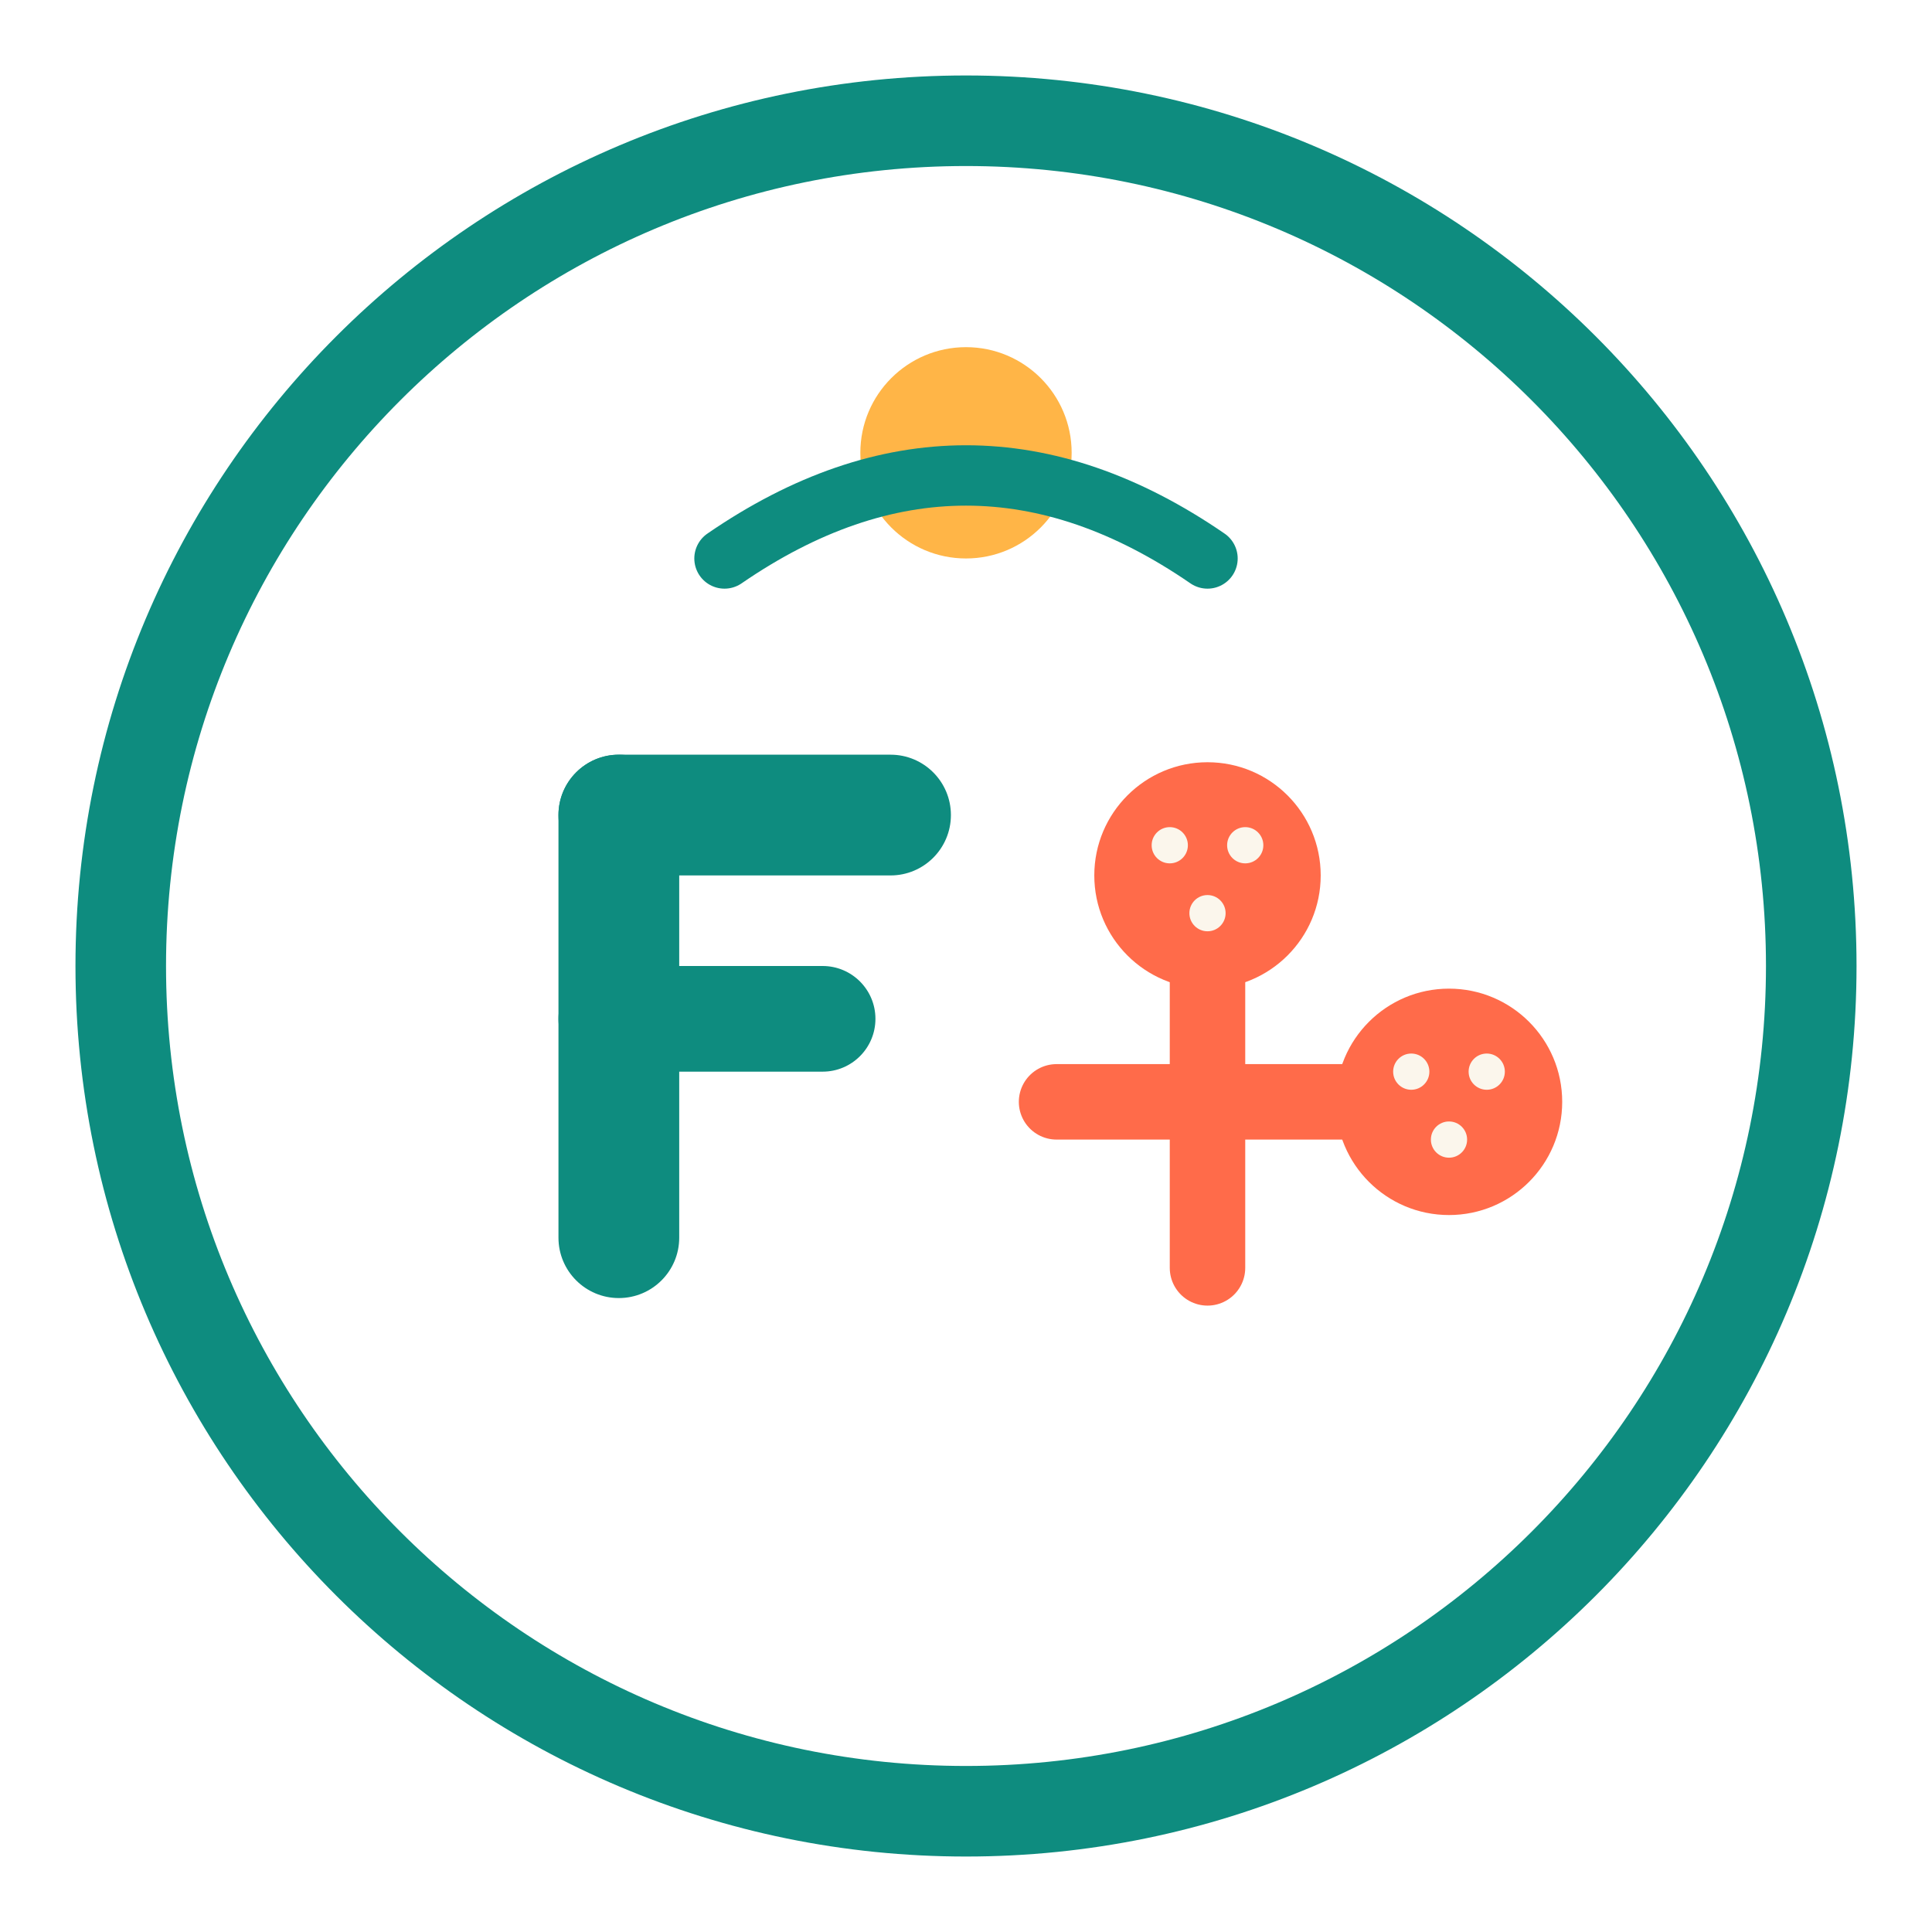
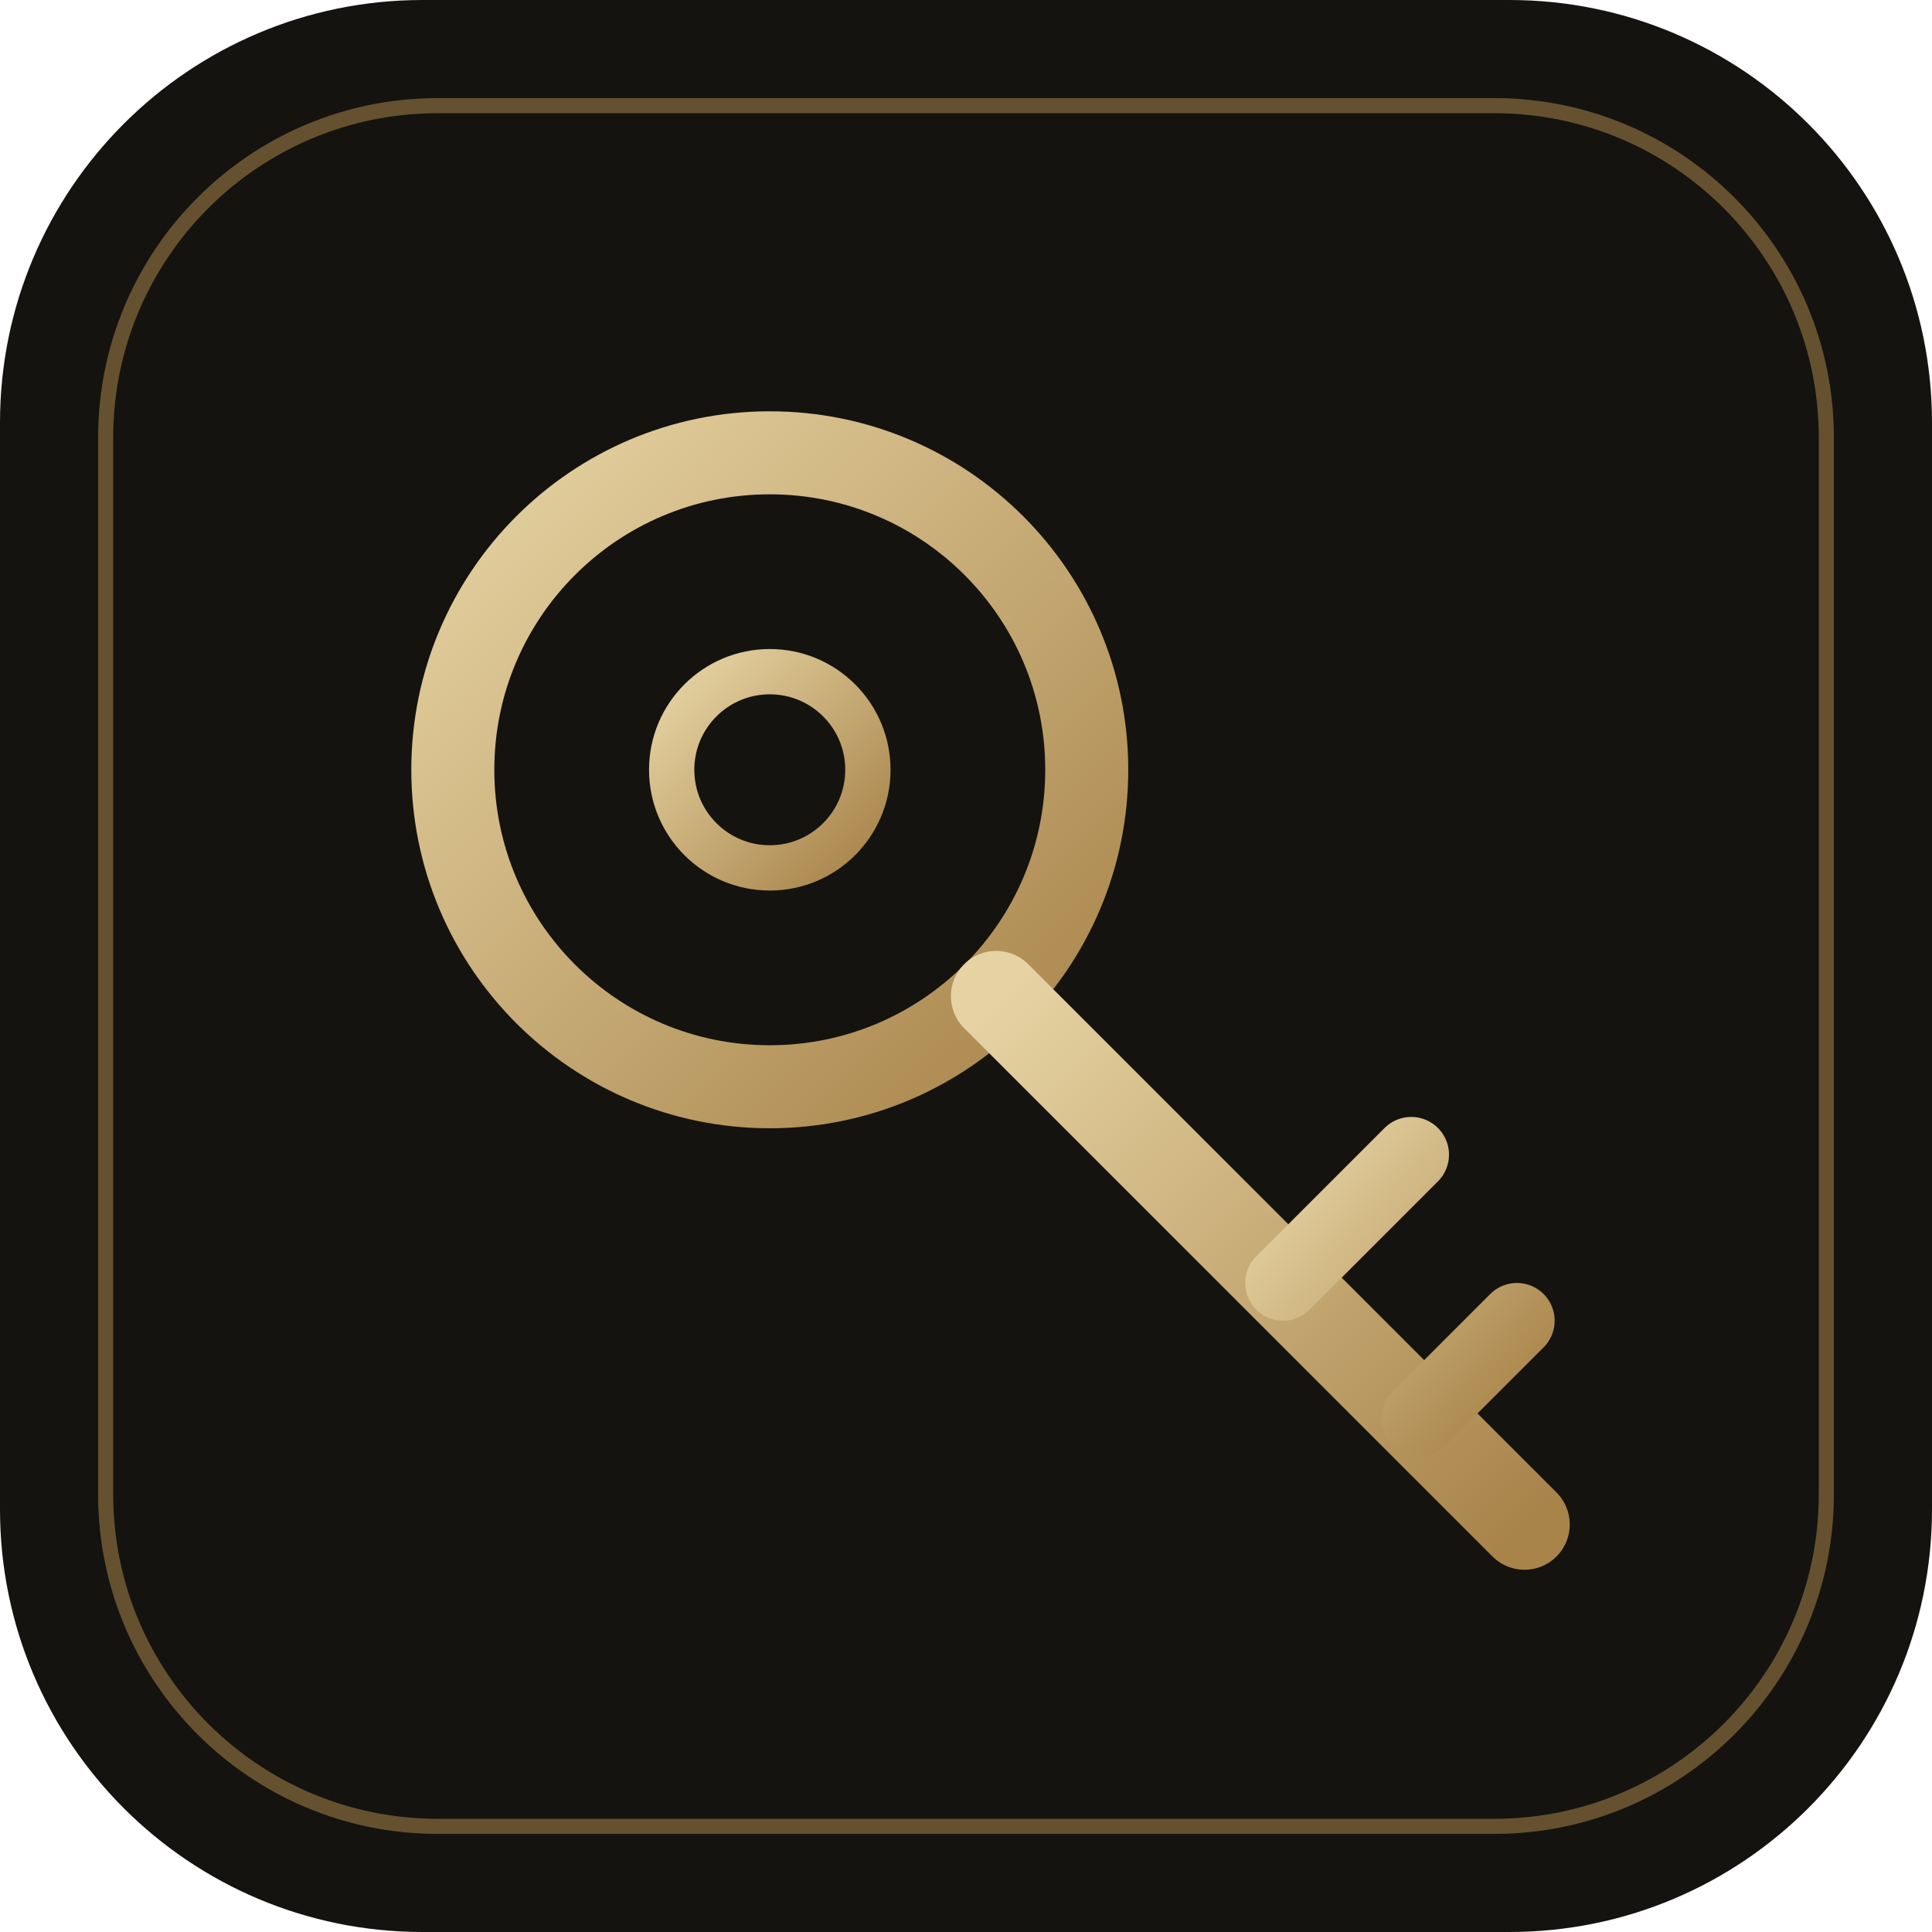
<svg xmlns="http://www.w3.org/2000/svg" viewBox="0 0 256 256" width="256" height="256">
-   <circle cx="128" cy="128" r="112" fill="none" stroke="#0E8C7F" stroke-width="12" />
-   <circle cx="128" cy="60" r="14" fill="#FFB547" />
-   <path d="M96 74 Q128 52 160 74" fill="none" stroke="#0E8C7F" stroke-width="8" stroke-linecap="round" />
-   <g fill="#0E8C7F">
-     <rect x="74" y="100" width="16" height="72" rx="8" />
-     <rect x="74" y="100" width="52" height="16" rx="8" />
-     <rect x="74" y="128" width="42" height="14" rx="7" />
-   </g>
-   <g stroke="#FF6B4A" stroke-width="10" stroke-linecap="round" fill="none">
-     <line x1="160" y1="128" x2="160" y2="168" />
-     <line x1="140" y1="146" x2="180" y2="146" />
-   </g>
-   <circle cx="160" cy="116" r="15" fill="#FF6B4A" />
-   <circle cx="192" cy="146" r="15" fill="#FF6B4A" />
-   <g fill="#FBF6EC">
-     <circle cx="155" cy="112" r="2.4" />
-     <circle cx="165" cy="112" r="2.4" />
-     <circle cx="160" cy="121" r="2.4" />
-     <circle cx="187" cy="142" r="2.4" />
-     <circle cx="197" cy="142" r="2.4" />
-     <circle cx="192" cy="151" r="2.4" />
-   </g>
+   <defs>
+     <linearGradient id="g" x1="0" y1="0" x2="1" y2="1">
+       <stop offset="0" stop-color="#E6D3A3" />
+       <stop offset="1" stop-color="#A8844A" />
+     </linearGradient>
+   </defs>
+   <rect width="256" height="256" rx="56" fill="#15130F" />
+   <rect x="14" y="14" width="228" height="228" rx="44" fill="none" stroke="#A8844A" stroke-width="2" opacity=".55" />
+   <circle cx="102" cy="102" r="42" fill="none" stroke="url(#g)" stroke-width="11" />
+   <circle cx="102" cy="102" r="13" fill="none" stroke="url(#g)" stroke-width="6" />
+   <path d="M132 132l70 70" stroke="url(#g)" stroke-width="12" stroke-linecap="round" />
+   <path d="M170 170l17-17M188 188l13-13" stroke="url(#g)" stroke-width="10" stroke-linecap="round" />
</svg>
